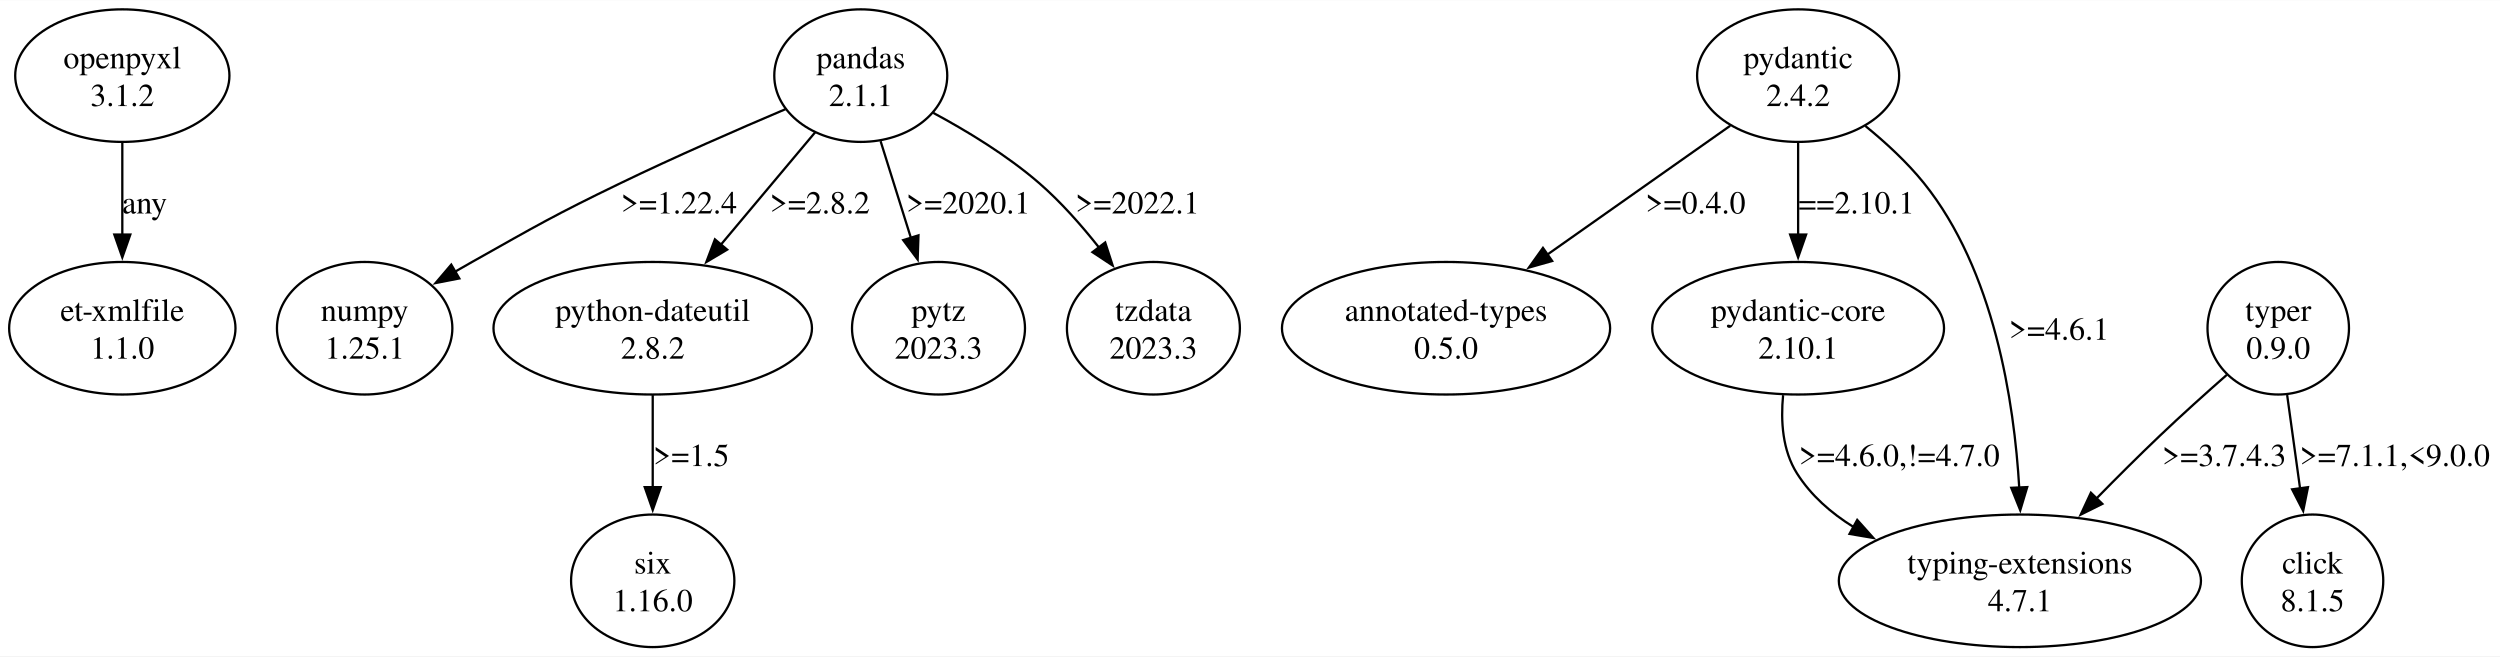
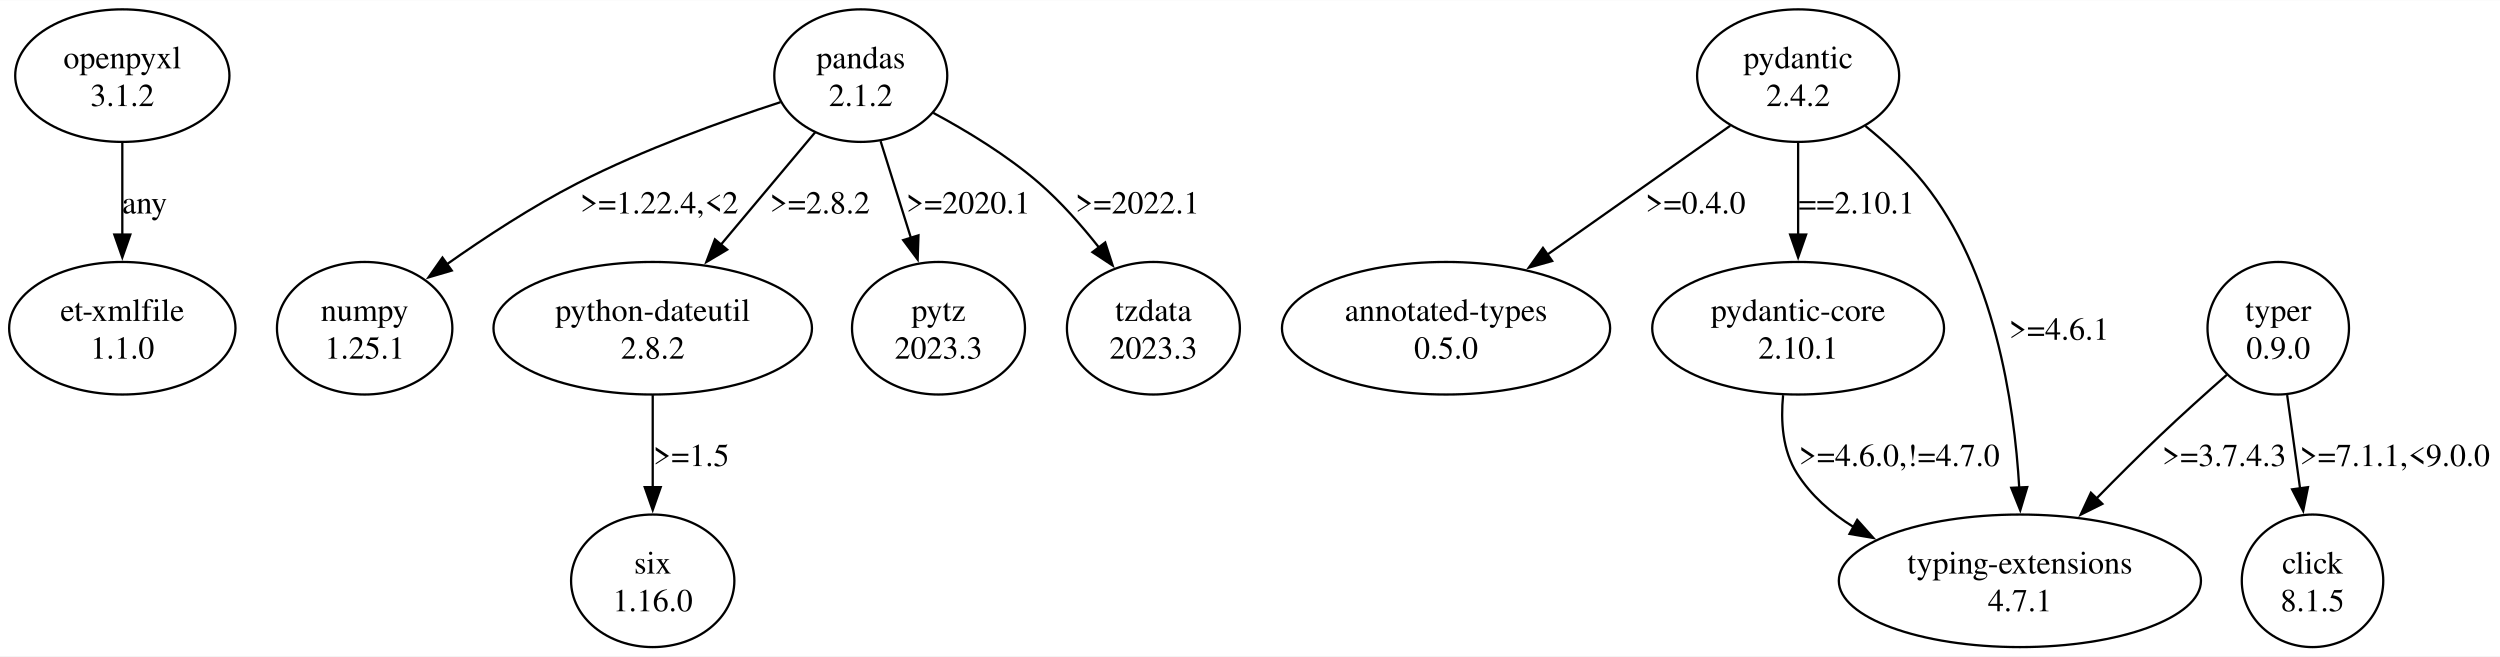
<svg xmlns="http://www.w3.org/2000/svg" width="1093pt" height="287pt" viewBox="0.00 0.00 1093.50 286.95">
  <g id="graph0" class="graph" transform="scale(1 1) rotate(0) translate(4 282.95)">
    <polygon fill="white" stroke="none" points="-4,4 -4,-282.95 1089.5,-282.95 1089.5,4 -4,4" />
    <g id="node1" class="node">
      <ellipse fill="none" stroke="black" cx="49.5" cy="-249.96" rx="46.85" ry="28.99" />
      <text text-anchor="middle" x="49.5" y="-253.16" font-family="Times,serif" font-size="14.00">openpyxl</text>
      <text text-anchor="middle" x="49.5" y="-236.66" font-family="Times,serif" font-size="14.00">3.1.2</text>
    </g>
    <g id="node2" class="node">
      <ellipse fill="none" stroke="black" cx="49.5" cy="-139.47" rx="49.5" ry="28.99" />
      <text text-anchor="middle" x="49.5" y="-142.67" font-family="Times,serif" font-size="14.00">et-xmlfile</text>
      <text text-anchor="middle" x="49.5" y="-126.17" font-family="Times,serif" font-size="14.00">1.1.0</text>
    </g>
    <g id="edge1" class="edge">
      <path fill="none" stroke="black" d="M49.5,-220.74C49.5,-208.4 49.5,-193.72 49.5,-180.3" />
      <polygon fill="black" stroke="black" points="53,-180.44 49.5,-170.44 46,-180.44 53,-180.44" />
      <text text-anchor="middle" x="59.25" y="-189.67" font-family="Times,serif" font-size="14.00">any</text>
    </g>
    <g id="node3" class="node">
      <ellipse fill="none" stroke="black" cx="372.5" cy="-249.96" rx="37.83" ry="28.99" />
      <text text-anchor="middle" x="372.5" y="-253.16" font-family="Times,serif" font-size="14.00">pandas</text>
-       <text text-anchor="middle" x="372.5" y="-236.66" font-family="Times,serif" font-size="14.00">2.1.1</text>
+       <text text-anchor="middle" x="372.5" y="-236.66" font-family="Times,serif" font-size="14.00">2.1.2</text>
    </g>
    <g id="node4" class="node">
      <ellipse fill="none" stroke="black" cx="155.5" cy="-139.47" rx="38.36" ry="28.99" />
      <text text-anchor="middle" x="155.5" y="-142.67" font-family="Times,serif" font-size="14.00">numpy</text>
      <text text-anchor="middle" x="155.5" y="-126.17" font-family="Times,serif" font-size="14.00">1.25.1</text>
    </g>
    <g id="edge2" class="edge">
-       <path fill="none" stroke="black" d="M339.57,-235.29C318.74,-226.45 291.33,-214.49 267.5,-202.97 238.05,-188.73 231,-184.5 202.5,-168.47 200.04,-167.08 197.51,-165.64 194.97,-164.17" />
-       <polygon fill="black" stroke="black" points="196.91,-161.25 186.51,-159.23 193.38,-167.3 196.91,-161.25" />
-       <text text-anchor="middle" x="293" y="-189.67" font-family="Times,serif" font-size="14.00">&gt;=1.22.4</text>
+       <path fill="none" stroke="black" d="M337.43,-238.37C312.13,-230.15 277.51,-217.69 248.75,-202.97 228.84,-192.78 208.04,-179.16 191.16,-167.25" />
+       <polygon fill="black" stroke="black" points="193.6,-164.7 183.44,-161.72 189.53,-170.39 193.6,-164.7" />
+       <text text-anchor="middle" x="284.37" y="-189.67" font-family="Times,serif" font-size="14.00">&gt;=1.22.4,&lt;2</text>
    </g>
    <g id="node5" class="node">
      <ellipse fill="none" stroke="black" cx="281.5" cy="-139.47" rx="69.65" ry="28.99" />
      <text text-anchor="middle" x="281.5" y="-142.67" font-family="Times,serif" font-size="14.00">python-dateutil</text>
      <text text-anchor="middle" x="281.5" y="-126.17" font-family="Times,serif" font-size="14.00">2.8.2</text>
    </g>
    <g id="edge3" class="edge">
      <path fill="none" stroke="black" d="M352.53,-225.15C340.43,-210.73 324.78,-192.07 311.24,-175.94" />
      <polygon fill="black" stroke="black" points="314.06,-173.85 304.95,-168.44 308.7,-178.35 314.06,-173.85" />
      <text text-anchor="middle" x="354.62" y="-189.67" font-family="Times,serif" font-size="14.00">&gt;=2.8.2</text>
    </g>
    <g id="node6" class="node">
      <ellipse fill="none" stroke="black" cx="406.5" cy="-139.47" rx="37.83" ry="28.99" />
      <text text-anchor="middle" x="406.5" y="-142.67" font-family="Times,serif" font-size="14.00">pytz</text>
      <text text-anchor="middle" x="406.5" y="-126.17" font-family="Times,serif" font-size="14.00">2023.3</text>
    </g>
    <g id="edge4" class="edge">
      <path fill="none" stroke="black" d="M381.17,-221.3C385.2,-208.42 390.07,-192.89 394.46,-178.89" />
      <polygon fill="black" stroke="black" points="397.74,-180.11 397.39,-169.52 391.06,-178.02 397.74,-180.11" />
      <text text-anchor="middle" x="419.5" y="-189.67" font-family="Times,serif" font-size="14.00">&gt;=2020.1</text>
    </g>
    <g id="node7" class="node">
      <ellipse fill="none" stroke="black" cx="500.5" cy="-139.47" rx="37.83" ry="28.99" />
      <text text-anchor="middle" x="500.5" y="-142.67" font-family="Times,serif" font-size="14.00">tzdata</text>
      <text text-anchor="middle" x="500.5" y="-126.17" font-family="Times,serif" font-size="14.00">2023.3</text>
    </g>
    <g id="edge5" class="edge">
      <path fill="none" stroke="black" d="M404.22,-233.66C419.11,-225.66 436.6,-215.02 450.5,-202.97 459.96,-194.76 468.97,-184.58 476.66,-174.83" />
      <polygon fill="black" stroke="black" points="479.41,-176.99 482.68,-166.91 473.84,-172.75 479.41,-176.99" />
      <text text-anchor="middle" x="493.5" y="-189.67" font-family="Times,serif" font-size="14.00">&gt;=2022.1</text>
    </g>
    <g id="node8" class="node">
      <ellipse fill="none" stroke="black" cx="281.5" cy="-28.99" rx="35.71" ry="28.99" />
      <text text-anchor="middle" x="281.5" y="-32.19" font-family="Times,serif" font-size="14.00">six</text>
      <text text-anchor="middle" x="281.5" y="-15.69" font-family="Times,serif" font-size="14.00">1.16.0</text>
    </g>
    <g id="edge6" class="edge">
      <path fill="none" stroke="black" d="M281.5,-110.25C281.5,-97.92 281.5,-83.24 281.5,-69.82" />
      <polygon fill="black" stroke="black" points="285,-69.96 281.5,-59.96 278,-69.96 285,-69.96" />
      <text text-anchor="middle" x="298.37" y="-79.18" font-family="Times,serif" font-size="14.00">&gt;=1.5</text>
    </g>
    <g id="node9" class="node">
      <ellipse fill="none" stroke="black" cx="782.5" cy="-249.96" rx="44.19" ry="28.99" />
      <text text-anchor="middle" x="782.5" y="-253.16" font-family="Times,serif" font-size="14.00">pydantic</text>
      <text text-anchor="middle" x="782.5" y="-236.66" font-family="Times,serif" font-size="14.00">2.4.2</text>
    </g>
    <g id="node10" class="node">
      <ellipse fill="none" stroke="black" cx="628.5" cy="-139.47" rx="71.77" ry="28.99" />
      <text text-anchor="middle" x="628.5" y="-142.67" font-family="Times,serif" font-size="14.00">annotated-types</text>
      <text text-anchor="middle" x="628.5" y="-126.17" font-family="Times,serif" font-size="14.00">0.5.0</text>
    </g>
    <g id="edge7" class="edge">
      <path fill="none" stroke="black" d="M752.8,-228.04C730.07,-212.03 698.36,-189.69 672.66,-171.58" />
      <polygon fill="black" stroke="black" points="674.92,-168.89 664.73,-166 670.89,-174.62 674.92,-168.89" />
      <text text-anchor="middle" x="737.62" y="-189.67" font-family="Times,serif" font-size="14.00">&gt;=0.4.0</text>
    </g>
    <g id="node11" class="node">
      <ellipse fill="none" stroke="black" cx="782.5" cy="-139.47" rx="63.82" ry="28.99" />
      <text text-anchor="middle" x="782.5" y="-142.67" font-family="Times,serif" font-size="14.00">pydantic-core</text>
      <text text-anchor="middle" x="782.5" y="-126.17" font-family="Times,serif" font-size="14.00">2.10.1</text>
    </g>
    <g id="edge8" class="edge">
      <path fill="none" stroke="black" d="M782.5,-220.74C782.5,-208.4 782.5,-193.72 782.5,-180.3" />
      <polygon fill="black" stroke="black" points="786,-180.44 782.5,-170.44 779,-180.44 786,-180.44" />
      <text text-anchor="middle" x="808" y="-189.67" font-family="Times,serif" font-size="14.00">==2.10.1</text>
    </g>
    <g id="node12" class="node">
      <ellipse fill="none" stroke="black" cx="879.5" cy="-28.99" rx="79.2" ry="28.99" />
      <text text-anchor="middle" x="879.5" y="-32.19" font-family="Times,serif" font-size="14.00">typing-extensions</text>
      <text text-anchor="middle" x="879.5" y="-15.69" font-family="Times,serif" font-size="14.00">4.7.1</text>
    </g>
    <g id="edge9" class="edge">
      <path fill="none" stroke="black" d="M811.88,-227.96C820.8,-220.7 830.16,-212.08 837.5,-202.97 868.22,-164.78 877,-107.52 879.23,-69.48" />
      <polygon fill="black" stroke="black" points="882.71,-69.99 879.66,-59.84 875.72,-69.68 882.71,-69.99" />
      <text text-anchor="middle" x="896.62" y="-134.42" font-family="Times,serif" font-size="14.00">&gt;=4.6.1</text>
    </g>
    <g id="edge10" class="edge">
      <path fill="none" stroke="black" d="M775.93,-110.2C774.82,-98.78 775.67,-85.97 782,-75.98 788.12,-66.32 796.88,-58.65 806.67,-52.57" />
      <polygon fill="black" stroke="black" points="808.35,-55.64 815.41,-47.74 804.97,-49.51 808.35,-55.64" />
      <text text-anchor="middle" x="826.75" y="-79.18" font-family="Times,serif" font-size="14.00">&gt;=4.6.0,!=4.7.0</text>
    </g>
    <g id="node13" class="node">
      <ellipse fill="none" stroke="black" cx="992.5" cy="-139.47" rx="30.94" ry="28.99" />
      <text text-anchor="middle" x="992.5" y="-142.67" font-family="Times,serif" font-size="14.00">typer</text>
      <text text-anchor="middle" x="992.5" y="-126.17" font-family="Times,serif" font-size="14.00">0.9.0</text>
    </g>
    <g id="edge12" class="edge">
      <path fill="none" stroke="black" d="M970.03,-119.11C960.83,-111.02 950.15,-101.44 940.75,-92.48 931.57,-83.74 921.86,-74.06 912.95,-64.97" />
      <polygon fill="black" stroke="black" points="915.57,-62.65 906.09,-57.93 910.56,-67.53 915.57,-62.65" />
      <text text-anchor="middle" x="968.87" y="-79.18" font-family="Times,serif" font-size="14.00">&gt;=3.7.4.3</text>
    </g>
    <g id="node14" class="node">
      <ellipse fill="none" stroke="black" cx="1007.5" cy="-28.99" rx="30.94" ry="28.99" />
      <text text-anchor="middle" x="1007.5" y="-32.19" font-family="Times,serif" font-size="14.00">click</text>
      <text text-anchor="middle" x="1007.5" y="-15.69" font-family="Times,serif" font-size="14.00">8.1.5</text>
    </g>
    <g id="edge11" class="edge">
      <path fill="none" stroke="black" d="M996.4,-110.25C998.14,-97.7 1000.21,-82.71 1002.09,-69.09" />
      <polygon fill="black" stroke="black" points="1005.51,-69.95 1003.41,-59.57 998.57,-69 1005.51,-69.95" />
      <text text-anchor="middle" x="1043.5" y="-79.18" font-family="Times,serif" font-size="14.00">&gt;=7.1.1,&lt;9.0.0</text>
    </g>
  </g>
</svg>
